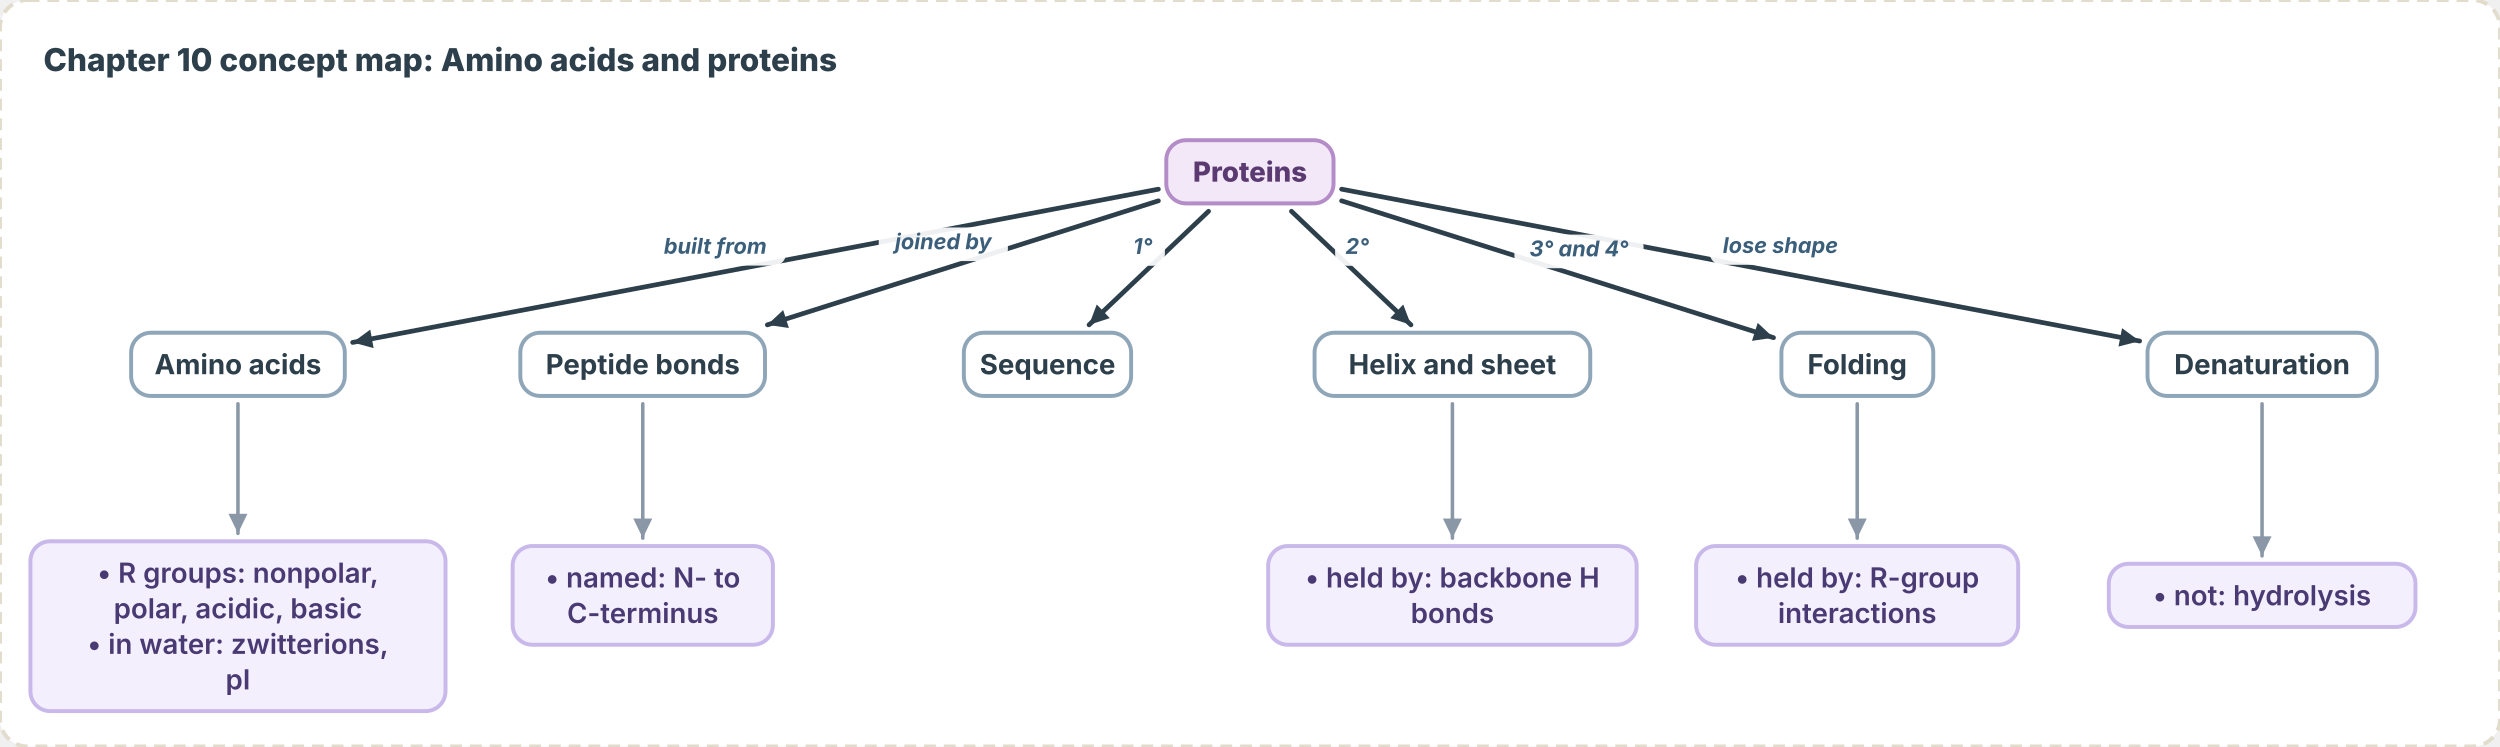
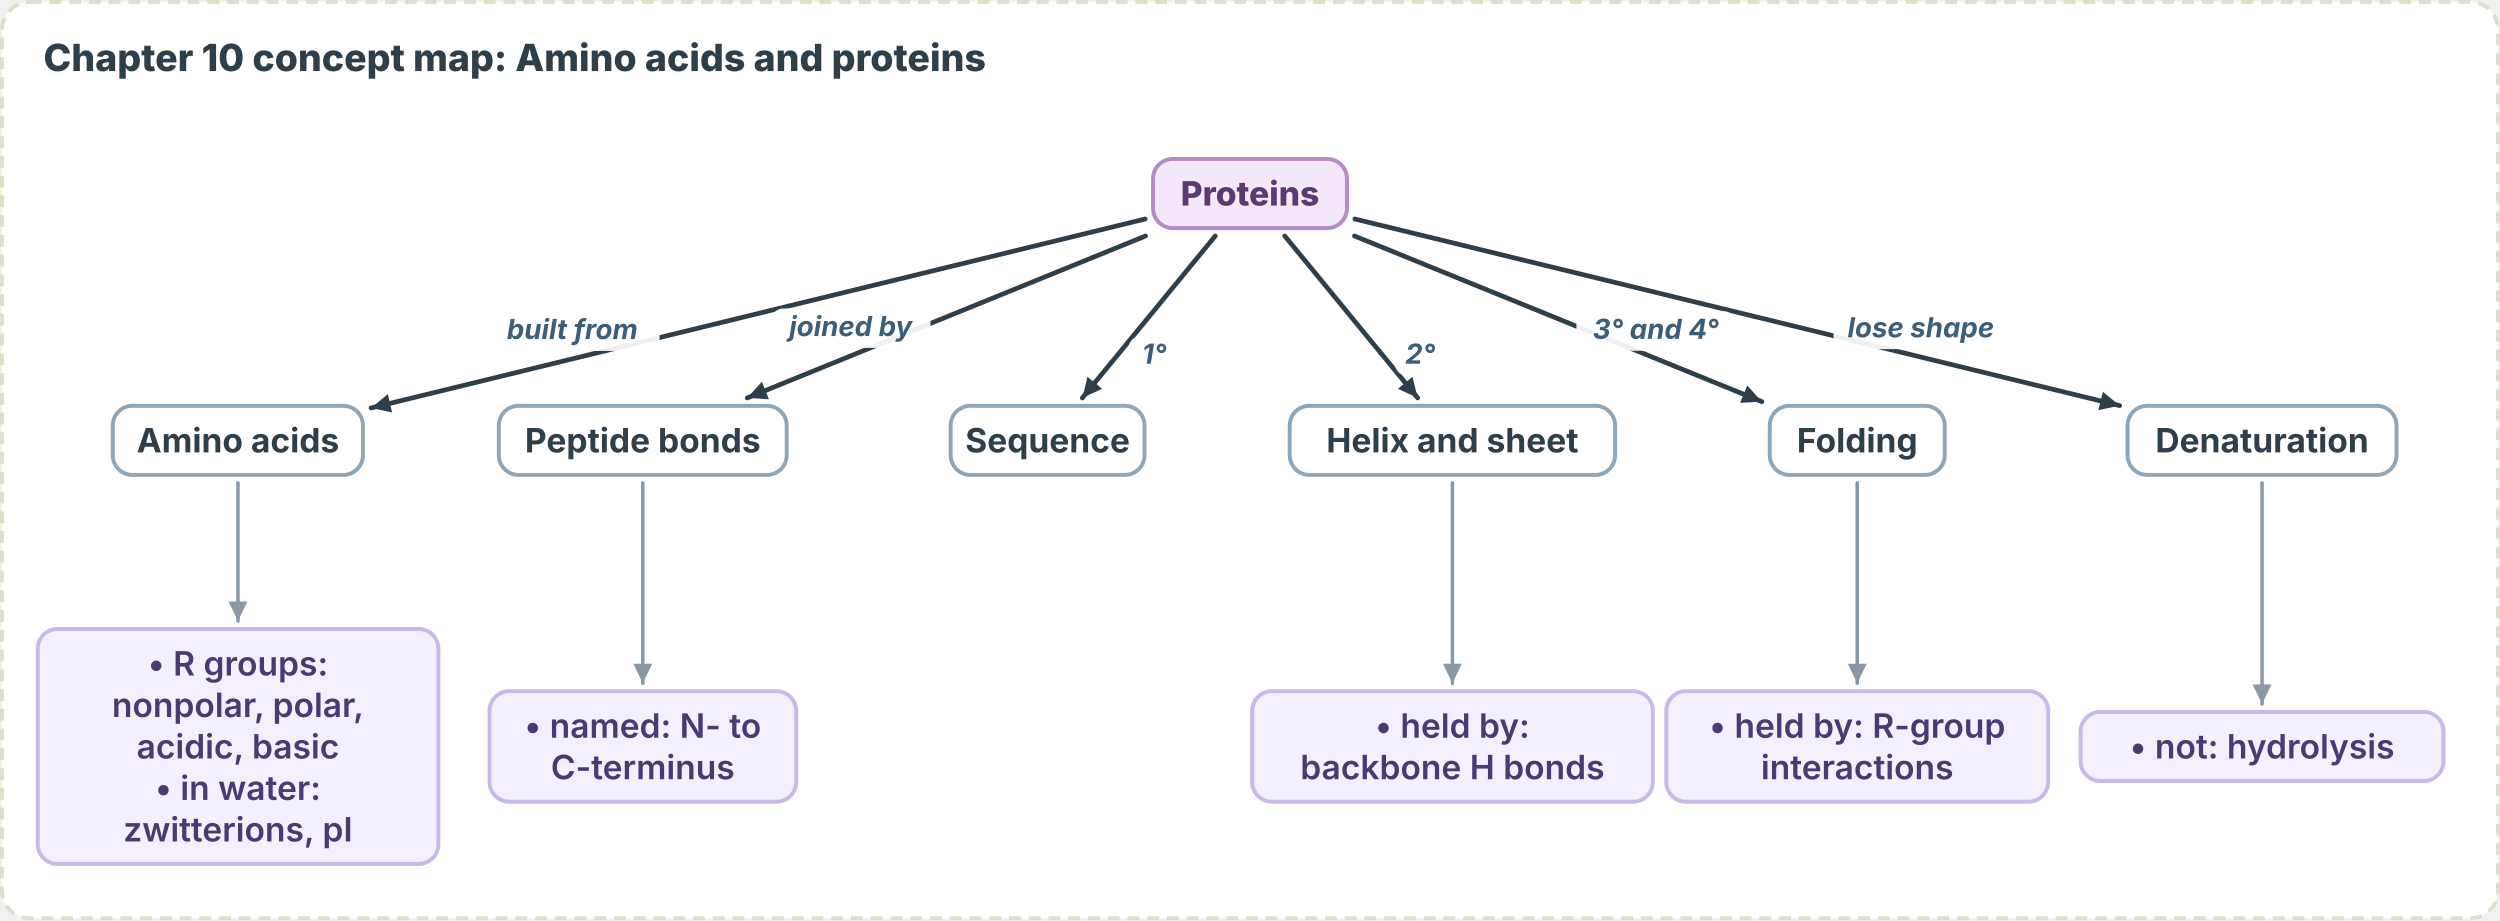
- <svg xmlns="http://www.w3.org/2000/svg" viewBox="0 0 1266 378" width="1266" height="378" style="max-width:100%;height:auto;display:block;margin:0 auto" role="img" aria-label="Concept map for Chapter 10, Amino acids and proteins. Proteins built from Amino acids (R groups: nonpolar, polar, acidic, basic; in water: zwitterions, pI). Proteins joined by Peptide bonds (named: N- to C-terminus). Proteins 1° Sequence. Proteins 2° Helix and sheet (held by: backbone H bonds). Proteins 3° and 4° Folding (held by: R-group interactions). Proteins lose shape Denaturation (not: hydrolysis).">
-   <rect width="100%" height="100%" rx="14" fill="#ffffff" stroke="#e2dccd" stroke-width="2" stroke-dasharray="6 4" />
-   <text x="22" y="36" font-size="16" font-weight="800" fill="#2d3f4b" font-family="Nunito,Inter,Helvetica,Arial,sans-serif">Chapter 10 concept map: Amino acids and proteins</text>
-   <path d="M586.6 95.8 L178.6 173.4" fill="none" stroke="#2d3f4b" stroke-width="2.4" stroke-linecap="round" stroke-linejoin="round" />
-   <path d="M178.6 173.4 L187.5 166.9 L189.2 176.3 Z" fill="#2d3f4b" />
-   <path d="M120.5 204.5 L120.5 270.1" fill="none" stroke="#8a97a6" stroke-width="1.8" stroke-linecap="round" stroke-linejoin="round" />
-   <path d="M120.5 270.1 L115.7 260.2 L125.3 260.2 Z" fill="#8a97a6" />
-   <path d="M586.6 101.7 L388.6 164.5" fill="none" stroke="#2d3f4b" stroke-width="2.4" stroke-linecap="round" stroke-linejoin="round" />
-   <path d="M388.6 164.5 L396.6 157.0 L399.5 166.1 Z" fill="#2d3f4b" />
-   <path d="M325.5 204.5 L325.5 272.5" fill="none" stroke="#8a97a6" stroke-width="1.8" stroke-linecap="round" stroke-linejoin="round" />
-   <path d="M325.5 272.5 L320.7 262.6 L330.3 262.6 Z" fill="#8a97a6" />
-   <path d="M612.0 107.0 L551.5 164.5" fill="none" stroke="#2d3f4b" stroke-width="2.4" stroke-linecap="round" stroke-linejoin="round" />
-   <path d="M551.5 164.5 L555.4 154.2 L562.0 161.1 Z" fill="#2d3f4b" />
-   <path d="M654.0 107.0 L714.5 164.5" fill="none" stroke="#2d3f4b" stroke-width="2.4" stroke-linecap="round" stroke-linejoin="round" />
-   <path d="M714.5 164.5 L704.0 161.1 L710.6 154.2 Z" fill="#2d3f4b" />
-   <path d="M735.5 204.5 L735.5 272.5" fill="none" stroke="#8a97a6" stroke-width="1.8" stroke-linecap="round" stroke-linejoin="round" />
-   <path d="M735.5 272.5 L730.7 262.6 L740.3 262.6 Z" fill="#8a97a6" />
-   <path d="M679.4 101.7 L898.1 171.0" fill="none" stroke="#2d3f4b" stroke-width="2.4" stroke-linecap="round" stroke-linejoin="round" />
-   <path d="M898.1 171.0 L887.2 172.6 L890.1 163.5 Z" fill="#2d3f4b" />
-   <path d="M940.5 204.5 L940.5 272.5" fill="none" stroke="#8a97a6" stroke-width="1.8" stroke-linecap="round" stroke-linejoin="round" />
-   <path d="M940.5 272.5 L935.7 262.6 L945.3 262.6 Z" fill="#8a97a6" />
-   <path d="M679.4 95.8 L1083.5 172.7" fill="none" stroke="#2d3f4b" stroke-width="2.4" stroke-linecap="round" stroke-linejoin="round" />
-   <path d="M1083.5 172.7 L1072.8 175.5 L1074.6 166.2 Z" fill="#2d3f4b" />
-   <path d="M1145.5 204.5 L1145.5 281.5" fill="none" stroke="#8a97a6" stroke-width="1.8" stroke-linecap="round" stroke-linejoin="round" />
-   <path d="M1145.5 281.5 L1140.7 271.6 L1150.3 271.6 Z" fill="#8a97a6" />
-   <rect x="590.6" y="71.0" width="84.7" height="32.0" rx="10" fill="#f2e8f7" stroke="#b48cc8" stroke-width="2" />
-   <text x="633.0" y="92.0" text-anchor="middle" font-size="14" font-weight="800" fill="#5b3a72" font-family="Nunito,Inter,Helvetica,Arial,sans-serif">Proteins</text>
-   <rect x="66.4" y="168.5" width="108.2" height="32.0" rx="10" fill="#ffffff" stroke="#8fa6b8" stroke-width="2" />
-   <text x="120.5" y="189.5" text-anchor="middle" font-size="14" font-weight="700" fill="#2d3f4b" font-family="Nunito,Inter,Helvetica,Arial,sans-serif">Amino acids</text>
-   <rect x="15.4" y="274.1" width="210.2" height="86.0" rx="10" fill="#f3effd" stroke="#c9b8ea" stroke-width="2" />
-   <text x="120.5" y="295.1" text-anchor="middle" font-size="14" font-weight="600" fill="#4a3a73" font-family="Nunito,Inter,Helvetica,Arial,sans-serif">• R groups: nonpolar,</text>
-   <text x="120.5" y="313.1" text-anchor="middle" font-size="14" font-weight="600" fill="#4a3a73" font-family="Nunito,Inter,Helvetica,Arial,sans-serif">   polar, acidic, basic</text>
-   <text x="120.5" y="331.1" text-anchor="middle" font-size="14" font-weight="600" fill="#4a3a73" font-family="Nunito,Inter,Helvetica,Arial,sans-serif">• in water: zwitterions,</text>
-   <text x="120.5" y="349.1" text-anchor="middle" font-size="14" font-weight="600" fill="#4a3a73" font-family="Nunito,Inter,Helvetica,Arial,sans-serif">   pI</text>
-   <rect x="263.5" y="168.5" width="123.9" height="32.0" rx="10" fill="#ffffff" stroke="#8fa6b8" stroke-width="2" />
-   <text x="325.5" y="189.5" text-anchor="middle" font-size="14" font-weight="700" fill="#2d3f4b" font-family="Nunito,Inter,Helvetica,Arial,sans-serif">Peptide bonds</text>
-   <rect x="259.6" y="276.5" width="131.8" height="50.0" rx="10" fill="#f3effd" stroke="#c9b8ea" stroke-width="2" />
-   <text x="325.5" y="297.5" text-anchor="middle" font-size="14" font-weight="600" fill="#4a3a73" font-family="Nunito,Inter,Helvetica,Arial,sans-serif">• named: N- to</text>
-   <text x="325.5" y="315.5" text-anchor="middle" font-size="14" font-weight="600" fill="#4a3a73" font-family="Nunito,Inter,Helvetica,Arial,sans-serif">   C-terminus</text>
-   <rect x="488.1" y="168.5" width="84.7" height="32.0" rx="10" fill="#ffffff" stroke="#8fa6b8" stroke-width="2" />
-   <text x="530.5" y="189.5" text-anchor="middle" font-size="14" font-weight="700" fill="#2d3f4b" font-family="Nunito,Inter,Helvetica,Arial,sans-serif">Sequence</text>
-   <rect x="665.7" y="168.5" width="139.6" height="32.0" rx="10" fill="#ffffff" stroke="#8fa6b8" stroke-width="2" />
-   <text x="735.5" y="189.5" text-anchor="middle" font-size="14" font-weight="700" fill="#2d3f4b" font-family="Nunito,Inter,Helvetica,Arial,sans-serif">Helix and sheet</text>
-   <rect x="642.2" y="276.5" width="186.6" height="50.0" rx="10" fill="#f3effd" stroke="#c9b8ea" stroke-width="2" />
-   <text x="735.5" y="297.5" text-anchor="middle" font-size="14" font-weight="600" fill="#4a3a73" font-family="Nunito,Inter,Helvetica,Arial,sans-serif">• held by: backbone H</text>
-   <text x="735.5" y="315.5" text-anchor="middle" font-size="14" font-weight="600" fill="#4a3a73" font-family="Nunito,Inter,Helvetica,Arial,sans-serif">   bonds</text>
-   <rect x="902.1" y="168.5" width="76.9" height="32.0" rx="10" fill="#ffffff" stroke="#8fa6b8" stroke-width="2" />
-   <text x="940.5" y="189.5" text-anchor="middle" font-size="14" font-weight="700" fill="#2d3f4b" font-family="Nunito,Inter,Helvetica,Arial,sans-serif">Folding</text>
-   <rect x="858.9" y="276.5" width="163.1" height="50.0" rx="10" fill="#f3effd" stroke="#c9b8ea" stroke-width="2" />
-   <text x="940.5" y="297.5" text-anchor="middle" font-size="14" font-weight="600" fill="#4a3a73" font-family="Nunito,Inter,Helvetica,Arial,sans-serif">• held by: R-group</text>
-   <text x="940.5" y="315.5" text-anchor="middle" font-size="14" font-weight="600" fill="#4a3a73" font-family="Nunito,Inter,Helvetica,Arial,sans-serif">   interactions</text>
-   <rect x="1087.5" y="168.5" width="116.1" height="32.0" rx="10" fill="#ffffff" stroke="#8fa6b8" stroke-width="2" />
-   <text x="1145.5" y="189.5" text-anchor="middle" font-size="14" font-weight="700" fill="#2d3f4b" font-family="Nunito,Inter,Helvetica,Arial,sans-serif">Denaturation</text>
-   <rect x="1067.9" y="285.5" width="155.3" height="32.0" rx="10" fill="#f3effd" stroke="#c9b8ea" stroke-width="2" />
-   <text x="1145.5" y="306.5" text-anchor="middle" font-size="14" font-weight="600" fill="#4a3a73" font-family="Nunito,Inter,Helvetica,Arial,sans-serif">• not: hydrolysis</text>
-   <rect x="326.4" y="117.5" width="71.6" height="17.0" rx="6" fill="#ffffff" fill-opacity="0.92" />
-   <text x="362.2" y="128.5" text-anchor="middle" font-size="11" font-weight="700" font-style="italic" fill="#3b5f7a" font-family="Nunito,Inter,Helvetica,Arial,sans-serif">built from</text>
-   <rect x="445.0" y="115.2" width="65.4" height="17.0" rx="6" fill="#ffffff" fill-opacity="0.92" />
-   <text x="477.7" y="126.2" text-anchor="middle" font-size="11" font-weight="700" font-style="italic" fill="#3b5f7a" font-family="Nunito,Inter,Helvetica,Arial,sans-serif">joined by</text>
-   <rect x="567.6" y="117.6" width="22.3" height="17.0" rx="6" fill="#ffffff" fill-opacity="0.92" />
-   <text x="578.7" y="128.6" text-anchor="middle" font-size="11" font-weight="700" font-style="italic" fill="#3b5f7a" font-family="Nunito,Inter,Helvetica,Arial,sans-serif">1°</text>
-   <rect x="676.1" y="117.6" width="22.3" height="17.0" rx="6" fill="#ffffff" fill-opacity="0.92" />
-   <text x="687.3" y="128.6" text-anchor="middle" font-size="11" font-weight="700" font-style="italic" fill="#3b5f7a" font-family="Nunito,Inter,Helvetica,Arial,sans-serif">2°</text>
-   <rect x="766.9" y="118.8" width="65.4" height="17.0" rx="6" fill="#ffffff" fill-opacity="0.92" />
-   <text x="799.6" y="129.8" text-anchor="middle" font-size="11" font-weight="700" font-style="italic" fill="#3b5f7a" font-family="Nunito,Inter,Helvetica,Arial,sans-serif">3° and 4°</text>
-   <rect x="865.8" y="117.1" width="71.6" height="17.0" rx="6" fill="#ffffff" fill-opacity="0.92" />
-   <text x="901.6" y="128.1" text-anchor="middle" font-size="11" font-weight="700" font-style="italic" fill="#3b5f7a" font-family="Nunito,Inter,Helvetica,Arial,sans-serif">lose shape</text>
+ <svg xmlns="http://www.w3.org/2000/svg" viewBox="0 0 1266 466" width="1266" height="466" style="max-width:100%;height:auto;display:block;margin:0 auto" role="img" aria-label="Concept map for Chapter 10, Amino acids and proteins. Proteins built from Amino acids (R groups: nonpolar, polar, acidic, basic; in water: zwitterions, pI). Proteins joined by Peptide bonds (named: N- to C-terminus). Proteins 1° Sequence. Proteins 2° Helix and sheet (held by: backbone H bonds). Proteins 3° and 4° Folding (held by: R-group interactions). Proteins lose shape Denaturation (not: hydrolysis).">
+   <rect x="1" y="1" width="1264" height="464" rx="14" fill="#ffffff" stroke="#e2dccd" stroke-width="2" stroke-dasharray="6 4" />
+   <text x="22" y="36" font-size="19" font-weight="800" fill="#2d3f4b" font-family="Nunito,Inter,Helvetica,Arial,sans-serif">Chapter 10 concept map: Amino acids and proteins</text>
+   <path d="M579.9 110.9 L187.9 206.6" fill="none" stroke="#2d3f4b" stroke-width="2.4" stroke-linecap="round" stroke-linejoin="round" />
+   <path d="M187.9 206.6 L196.4 199.6 L198.6 208.9 Z" fill="#2d3f4b" />
+   <path d="M120.5 244.5 L120.5 314.5" fill="none" stroke="#8a97a6" stroke-width="1.8" stroke-linecap="round" stroke-linejoin="round" />
+   <path d="M120.5 314.5 L115.7 304.6 L125.3 304.6 Z" fill="#8a97a6" />
+   <path d="M580.1 119.5 L378.4 201.5" fill="none" stroke="#2d3f4b" stroke-width="2.4" stroke-linecap="round" stroke-linejoin="round" />
+   <path d="M378.4 201.5 L385.8 193.3 L389.4 202.2 Z" fill="#2d3f4b" />
+   <path d="M325.5 244.5 L325.5 346.0" fill="none" stroke="#8a97a6" stroke-width="1.8" stroke-linecap="round" stroke-linejoin="round" />
+   <path d="M325.5 346.0 L320.7 336.1 L330.3 336.1 Z" fill="#8a97a6" />
+   <path d="M615.4 119.5 L548.1 201.5" fill="none" stroke="#2d3f4b" stroke-width="2.4" stroke-linecap="round" stroke-linejoin="round" />
+   <path d="M548.1 201.5 L550.7 190.8 L558.1 196.9 Z" fill="#2d3f4b" />
+   <path d="M650.6 119.5 L717.9 201.5" fill="none" stroke="#2d3f4b" stroke-width="2.4" stroke-linecap="round" stroke-linejoin="round" />
+   <path d="M717.9 201.5 L707.9 196.9 L715.3 190.8 Z" fill="#2d3f4b" />
+   <path d="M735.5 244.5 L735.5 346.0" fill="none" stroke="#8a97a6" stroke-width="1.8" stroke-linecap="round" stroke-linejoin="round" />
+   <path d="M735.5 346.0 L730.7 336.1 L740.3 336.1 Z" fill="#8a97a6" />
+   <path d="M685.9 119.5 L892.2 203.4" fill="none" stroke="#2d3f4b" stroke-width="2.4" stroke-linecap="round" stroke-linejoin="round" />
+   <path d="M892.2 203.4 L881.2 204.0 L884.8 195.2 Z" fill="#2d3f4b" />
+   <path d="M940.5 244.5 L940.5 346.0" fill="none" stroke="#8a97a6" stroke-width="1.8" stroke-linecap="round" stroke-linejoin="round" />
+   <path d="M940.5 346.0 L935.7 336.1 L945.3 336.1 Z" fill="#8a97a6" />
+   <path d="M686.1 110.9 L1073.4 205.4" fill="none" stroke="#2d3f4b" stroke-width="2.4" stroke-linecap="round" stroke-linejoin="round" />
+   <path d="M1073.4 205.4 L1062.6 207.7 L1064.9 198.4 Z" fill="#2d3f4b" />
+   <path d="M1145.5 244.5 L1145.5 356.5" fill="none" stroke="#8a97a6" stroke-width="1.8" stroke-linecap="round" stroke-linejoin="round" />
+   <path d="M1145.5 356.5 L1140.7 346.6 L1150.3 346.6 Z" fill="#8a97a6" />
+   <rect x="583.9" y="80.5" width="98.2" height="35.0" rx="10" fill="#f2e8f7" stroke="#b48cc8" stroke-width="2" />
+   <text x="633.0" y="104.1" text-anchor="middle" font-size="17" font-weight="800" fill="#5b3a72" font-family="Nunito,Inter,Helvetica,Arial,sans-serif">Proteins</text>
+   <rect x="57.1" y="205.5" width="126.7" height="35.0" rx="10" fill="#ffffff" stroke="#8fa6b8" stroke-width="2" />
+   <text x="120.5" y="229.1" text-anchor="middle" font-size="17" font-weight="700" fill="#2d3f4b" font-family="Nunito,Inter,Helvetica,Arial,sans-serif">Amino acids</text>
+   <rect x="19.1" y="318.5" width="202.9" height="119.0" rx="10" fill="#f3effd" stroke="#c9b8ea" stroke-width="2" />
+   <text x="120.5" y="342.1" text-anchor="middle" font-size="17" font-weight="600" fill="#4a3a73" font-family="Nunito,Inter,Helvetica,Arial,sans-serif">• R groups:</text>
+   <text x="120.5" y="363.1" text-anchor="middle" font-size="17" font-weight="600" fill="#4a3a73" font-family="Nunito,Inter,Helvetica,Arial,sans-serif">   nonpolar, polar,</text>
+   <text x="120.5" y="384.1" text-anchor="middle" font-size="17" font-weight="600" fill="#4a3a73" font-family="Nunito,Inter,Helvetica,Arial,sans-serif">   acidic, basic</text>
+   <text x="120.5" y="405.1" text-anchor="middle" font-size="17" font-weight="600" fill="#4a3a73" font-family="Nunito,Inter,Helvetica,Arial,sans-serif">• in water:</text>
+   <text x="120.5" y="426.1" text-anchor="middle" font-size="17" font-weight="600" fill="#4a3a73" font-family="Nunito,Inter,Helvetica,Arial,sans-serif">   zwitterions, pI</text>
+   <rect x="252.6" y="205.5" width="145.8" height="35.0" rx="10" fill="#ffffff" stroke="#8fa6b8" stroke-width="2" />
+   <text x="325.5" y="229.1" text-anchor="middle" font-size="17" font-weight="700" fill="#2d3f4b" font-family="Nunito,Inter,Helvetica,Arial,sans-serif">Peptide bonds</text>
+   <rect x="247.9" y="350.0" width="155.3" height="56.0" rx="10" fill="#f3effd" stroke="#c9b8ea" stroke-width="2" />
+   <text x="325.5" y="373.6" text-anchor="middle" font-size="17" font-weight="600" fill="#4a3a73" font-family="Nunito,Inter,Helvetica,Arial,sans-serif">• named: N- to</text>
+   <text x="325.5" y="394.6" text-anchor="middle" font-size="17" font-weight="600" fill="#4a3a73" font-family="Nunito,Inter,Helvetica,Arial,sans-serif">   C-terminus</text>
+   <rect x="481.4" y="205.5" width="98.2" height="35.0" rx="10" fill="#ffffff" stroke="#8fa6b8" stroke-width="2" />
+   <text x="530.5" y="229.1" text-anchor="middle" font-size="17" font-weight="700" fill="#2d3f4b" font-family="Nunito,Inter,Helvetica,Arial,sans-serif">Sequence</text>
+   <rect x="653.1" y="205.5" width="164.8" height="35.0" rx="10" fill="#ffffff" stroke="#8fa6b8" stroke-width="2" />
+   <text x="735.5" y="229.1" text-anchor="middle" font-size="17" font-weight="700" fill="#2d3f4b" font-family="Nunito,Inter,Helvetica,Arial,sans-serif">Helix and sheet</text>
+   <rect x="634.1" y="350.0" width="202.9" height="56.0" rx="10" fill="#f3effd" stroke="#c9b8ea" stroke-width="2" />
+   <text x="735.5" y="373.6" text-anchor="middle" font-size="17" font-weight="600" fill="#4a3a73" font-family="Nunito,Inter,Helvetica,Arial,sans-serif">• held by:</text>
+   <text x="735.5" y="394.6" text-anchor="middle" font-size="17" font-weight="600" fill="#4a3a73" font-family="Nunito,Inter,Helvetica,Arial,sans-serif">   backbone H bonds</text>
+   <rect x="896.2" y="205.5" width="88.6" height="35.0" rx="10" fill="#ffffff" stroke="#8fa6b8" stroke-width="2" />
+   <text x="940.5" y="229.1" text-anchor="middle" font-size="17" font-weight="700" fill="#2d3f4b" font-family="Nunito,Inter,Helvetica,Arial,sans-serif">Folding</text>
+   <rect x="843.8" y="350.0" width="193.4" height="56.0" rx="10" fill="#f3effd" stroke="#c9b8ea" stroke-width="2" />
+   <text x="940.5" y="373.6" text-anchor="middle" font-size="17" font-weight="600" fill="#4a3a73" font-family="Nunito,Inter,Helvetica,Arial,sans-serif">• held by: R-group</text>
+   <text x="940.5" y="394.6" text-anchor="middle" font-size="17" font-weight="600" fill="#4a3a73" font-family="Nunito,Inter,Helvetica,Arial,sans-serif">   interactions</text>
+   <rect x="1077.4" y="205.5" width="136.2" height="35.0" rx="10" fill="#ffffff" stroke="#8fa6b8" stroke-width="2" />
+   <text x="1145.5" y="229.1" text-anchor="middle" font-size="17" font-weight="700" fill="#2d3f4b" font-family="Nunito,Inter,Helvetica,Arial,sans-serif">Denaturation</text>
+   <rect x="1053.6" y="360.5" width="183.8" height="35.0" rx="10" fill="#f3effd" stroke="#c9b8ea" stroke-width="2" />
+   <text x="1145.5" y="384.1" text-anchor="middle" font-size="17" font-weight="600" fill="#4a3a73" font-family="Nunito,Inter,Helvetica,Arial,sans-serif">• not: hydrolysis</text>
+   <rect x="245.6" y="157.7" width="88.4" height="20.0" rx="6" fill="#ffffff" fill-opacity="0.92" />
+   <text x="289.8" y="171.7" text-anchor="middle" font-size="14" font-weight="700" font-style="italic" fill="#3b5f7a" font-family="Nunito,Inter,Helvetica,Arial,sans-serif">built from</text>
+   <rect x="390.6" y="156.2" width="80.6" height="20.0" rx="6" fill="#ffffff" fill-opacity="0.92" />
+   <text x="430.8" y="170.2" text-anchor="middle" font-size="14" font-weight="700" font-style="italic" fill="#3b5f7a" font-family="Nunito,Inter,Helvetica,Arial,sans-serif">joined by</text>
+   <rect x="571.6" y="170.2" width="25.7" height="20.0" rx="6" fill="#ffffff" fill-opacity="0.92" />
+   <text x="584.5" y="184.2" text-anchor="middle" font-size="14" font-weight="700" font-style="italic" fill="#3b5f7a" font-family="Nunito,Inter,Helvetica,Arial,sans-serif">1°</text>
+   <rect x="706.4" y="170.2" width="25.7" height="20.0" rx="6" fill="#ffffff" fill-opacity="0.92" />
+   <text x="719.2" y="184.2" text-anchor="middle" font-size="14" font-weight="700" font-style="italic" fill="#3b5f7a" font-family="Nunito,Inter,Helvetica,Arial,sans-serif">2°</text>
+   <rect x="798.3" y="157.6" width="80.6" height="20.0" rx="6" fill="#ffffff" fill-opacity="0.92" />
+   <text x="838.5" y="171.6" text-anchor="middle" font-size="14" font-weight="700" font-style="italic" fill="#3b5f7a" font-family="Nunito,Inter,Helvetica,Arial,sans-serif">3° and 4°</text>
+   <rect x="928.5" y="156.8" width="88.4" height="20.0" rx="6" fill="#ffffff" fill-opacity="0.92" />
+   <text x="972.7" y="170.8" text-anchor="middle" font-size="14" font-weight="700" font-style="italic" fill="#3b5f7a" font-family="Nunito,Inter,Helvetica,Arial,sans-serif">lose shape</text>
</svg>
